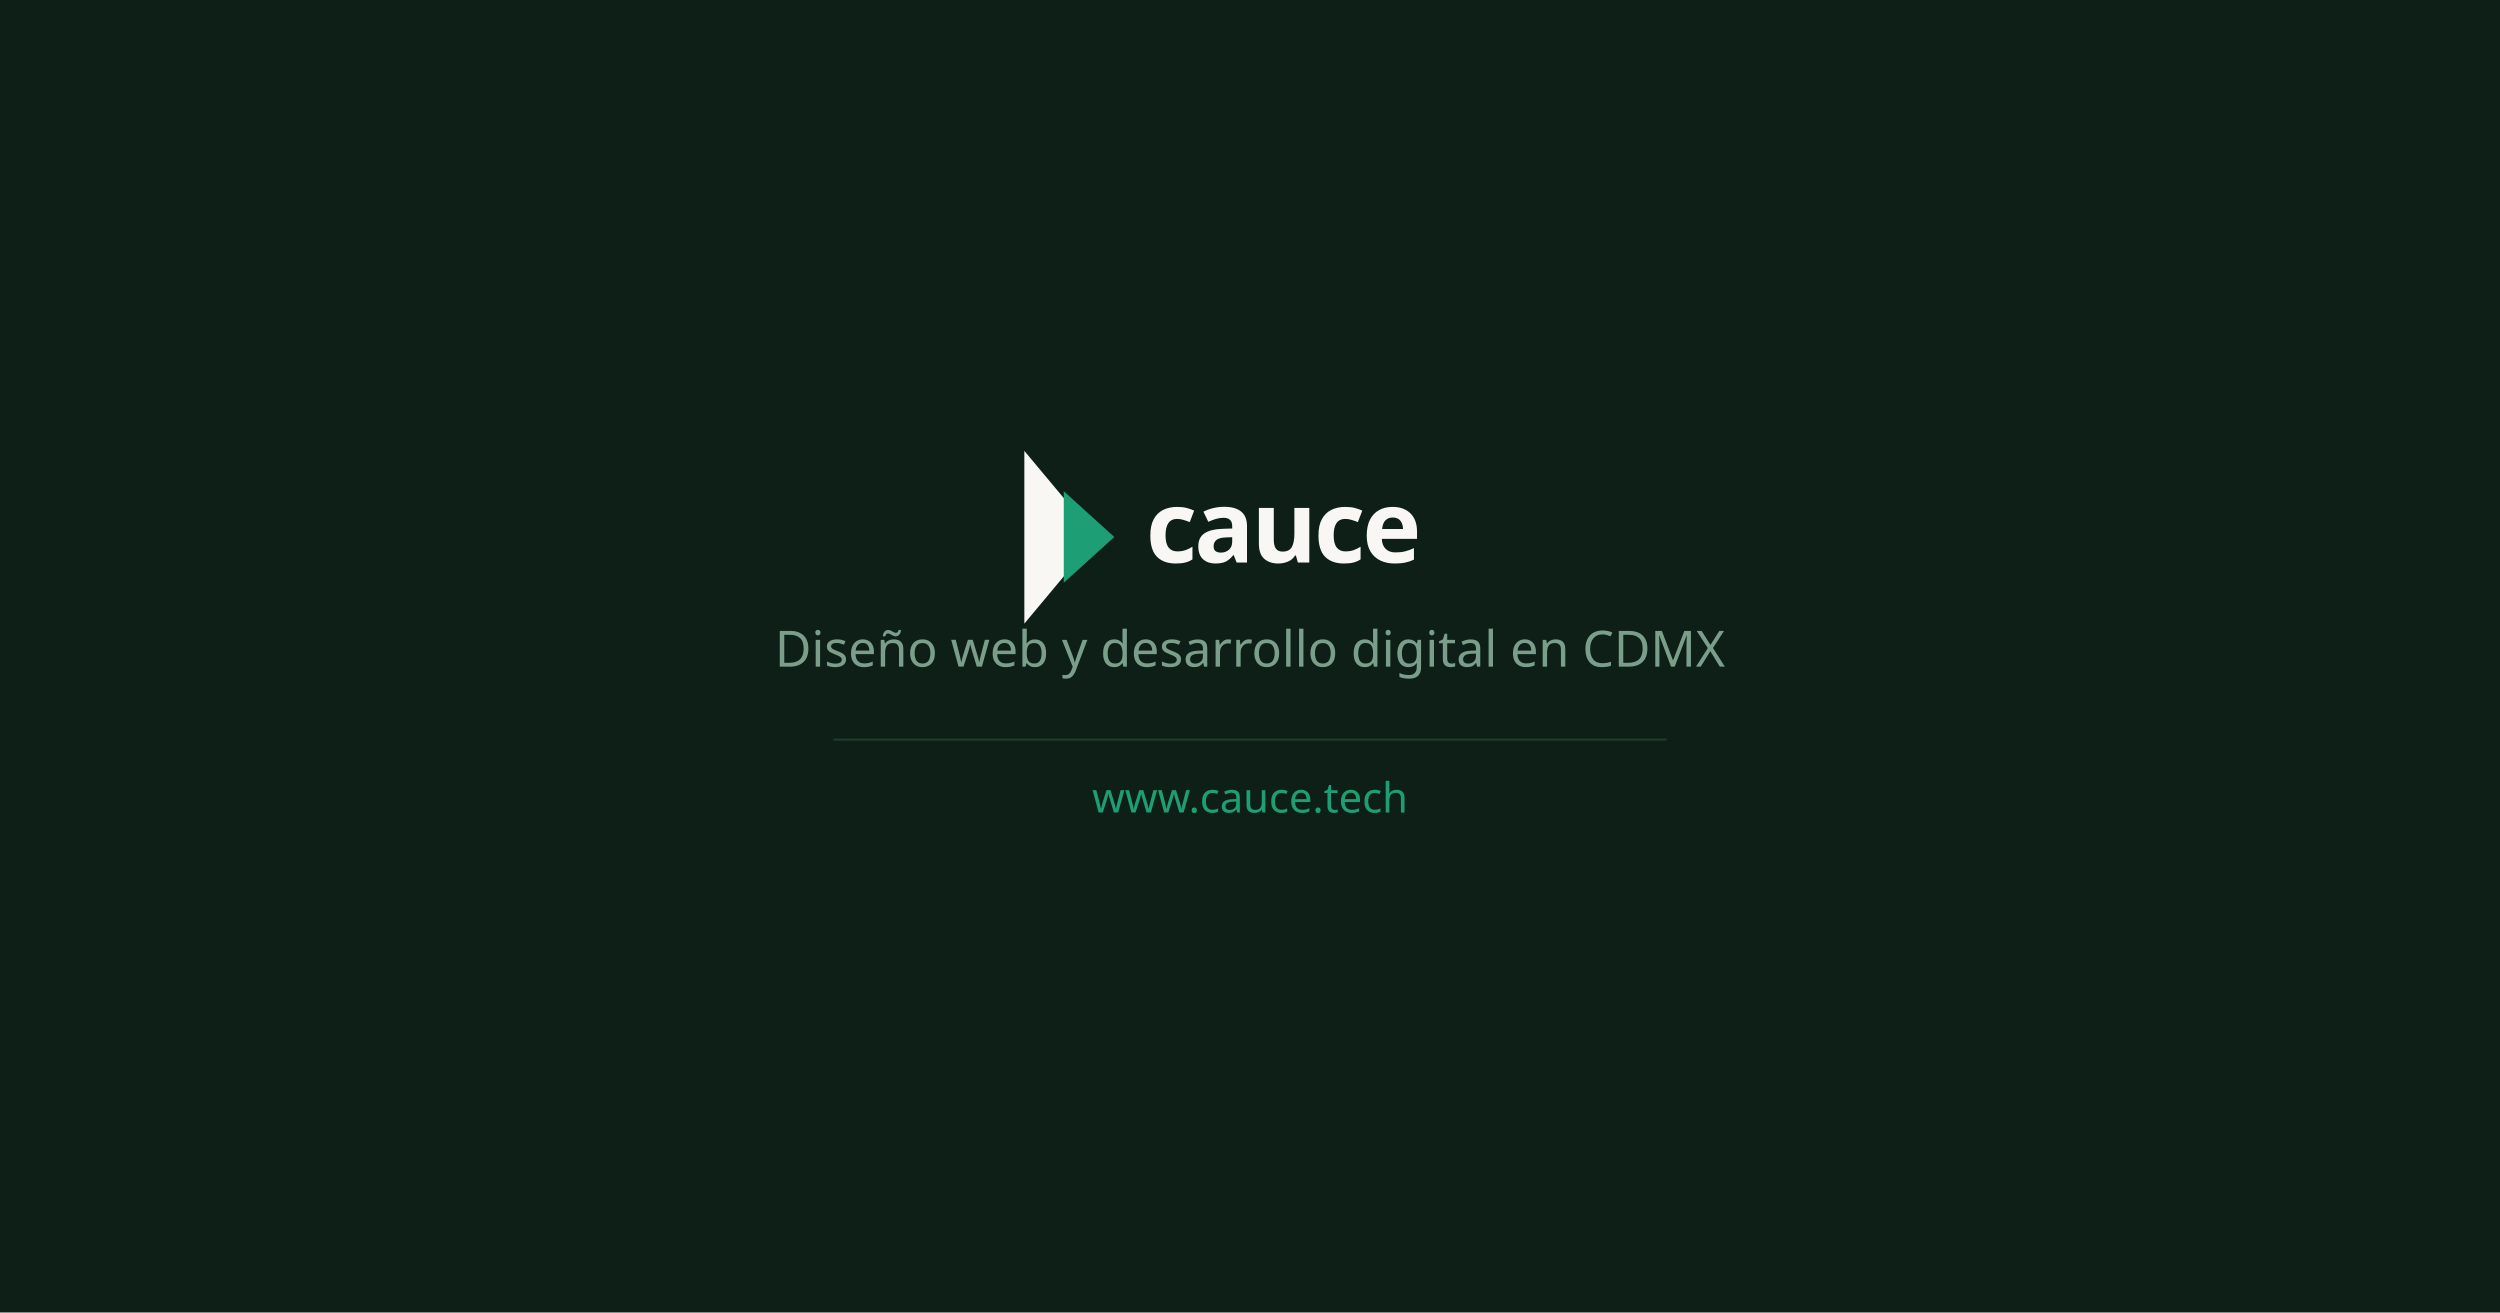
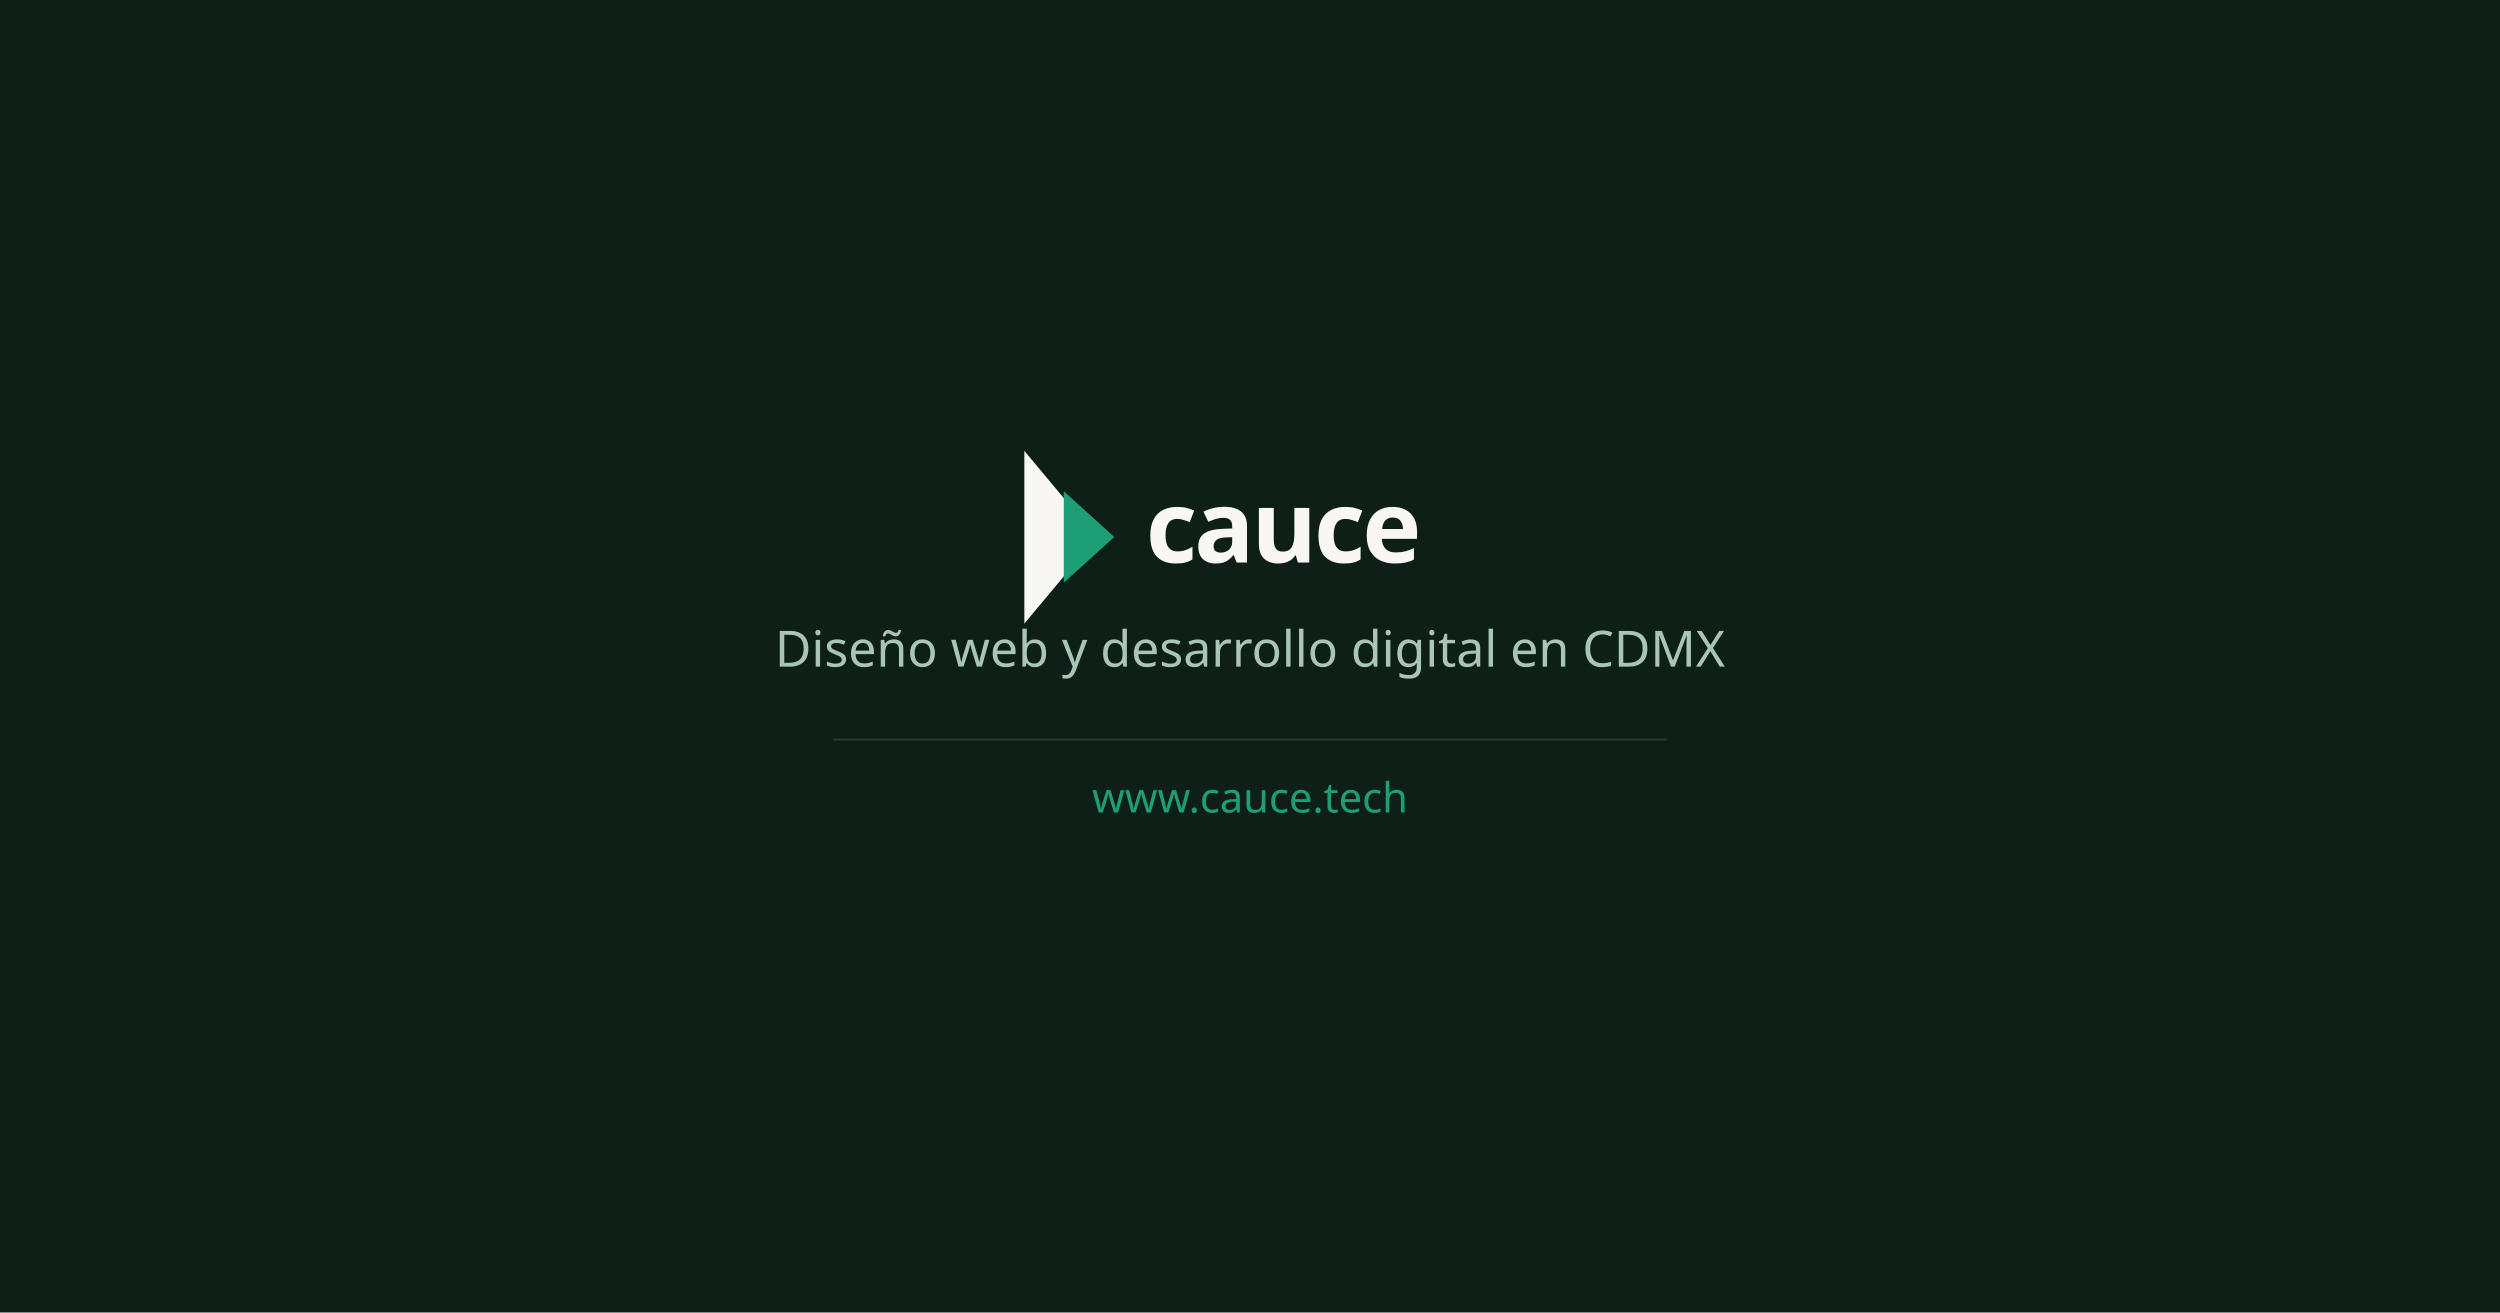
<svg xmlns="http://www.w3.org/2000/svg" width="1200" height="630" viewBox="0 0 1200 630" fill="none">
  <rect width="1200" height="630" fill="#0D1F17" />
  <g transform="translate(600, 260)">
    <g transform="translate(-120, -50)">
      <svg width="55" height="96" viewBox="0 0 110 193">
        <path d="M92.812 96.25L23.203 179.605L23.203 12.895L92.812 96.25Z" fill="#F8F7F4" />
        <path d="M110 96L61.25 140.167L61.25 51.833L110 96Z" fill="#1D9E75" />
      </svg>
    </g>
    <text x="-50" y="10" font-family="'Plus Jakarta Sans', system-ui, sans-serif" font-weight="700" font-size="48" letter-spacing="-1.5" fill="#F8F7F4">cauce</text>
-     <text x="0" y="60" font-family="'Plus Jakarta Sans', system-ui, sans-serif" font-weight="400" font-size="24" fill="#7A9E8A" text-anchor="middle">Diseño web y desarrollo digital en CDMX</text>
+     <text x="0" y="60" font-family="'Plus Jakarta Sans', system-ui, sans-serif" font-weight="400" font-size="24" fill="#A8C5B5" text-anchor="middle">Diseño web y desarrollo digital en CDMX</text>
    <line x1="-200" y1="95" x2="200" y2="95" stroke="#1F3D2A" stroke-width="1" />
    <text x="0" y="130" font-family="'Plus Jakarta Sans', system-ui, sans-serif" font-weight="500" font-size="20" fill="#1D9E75" text-anchor="middle">www.cauce.tech</text>
  </g>
</svg>
